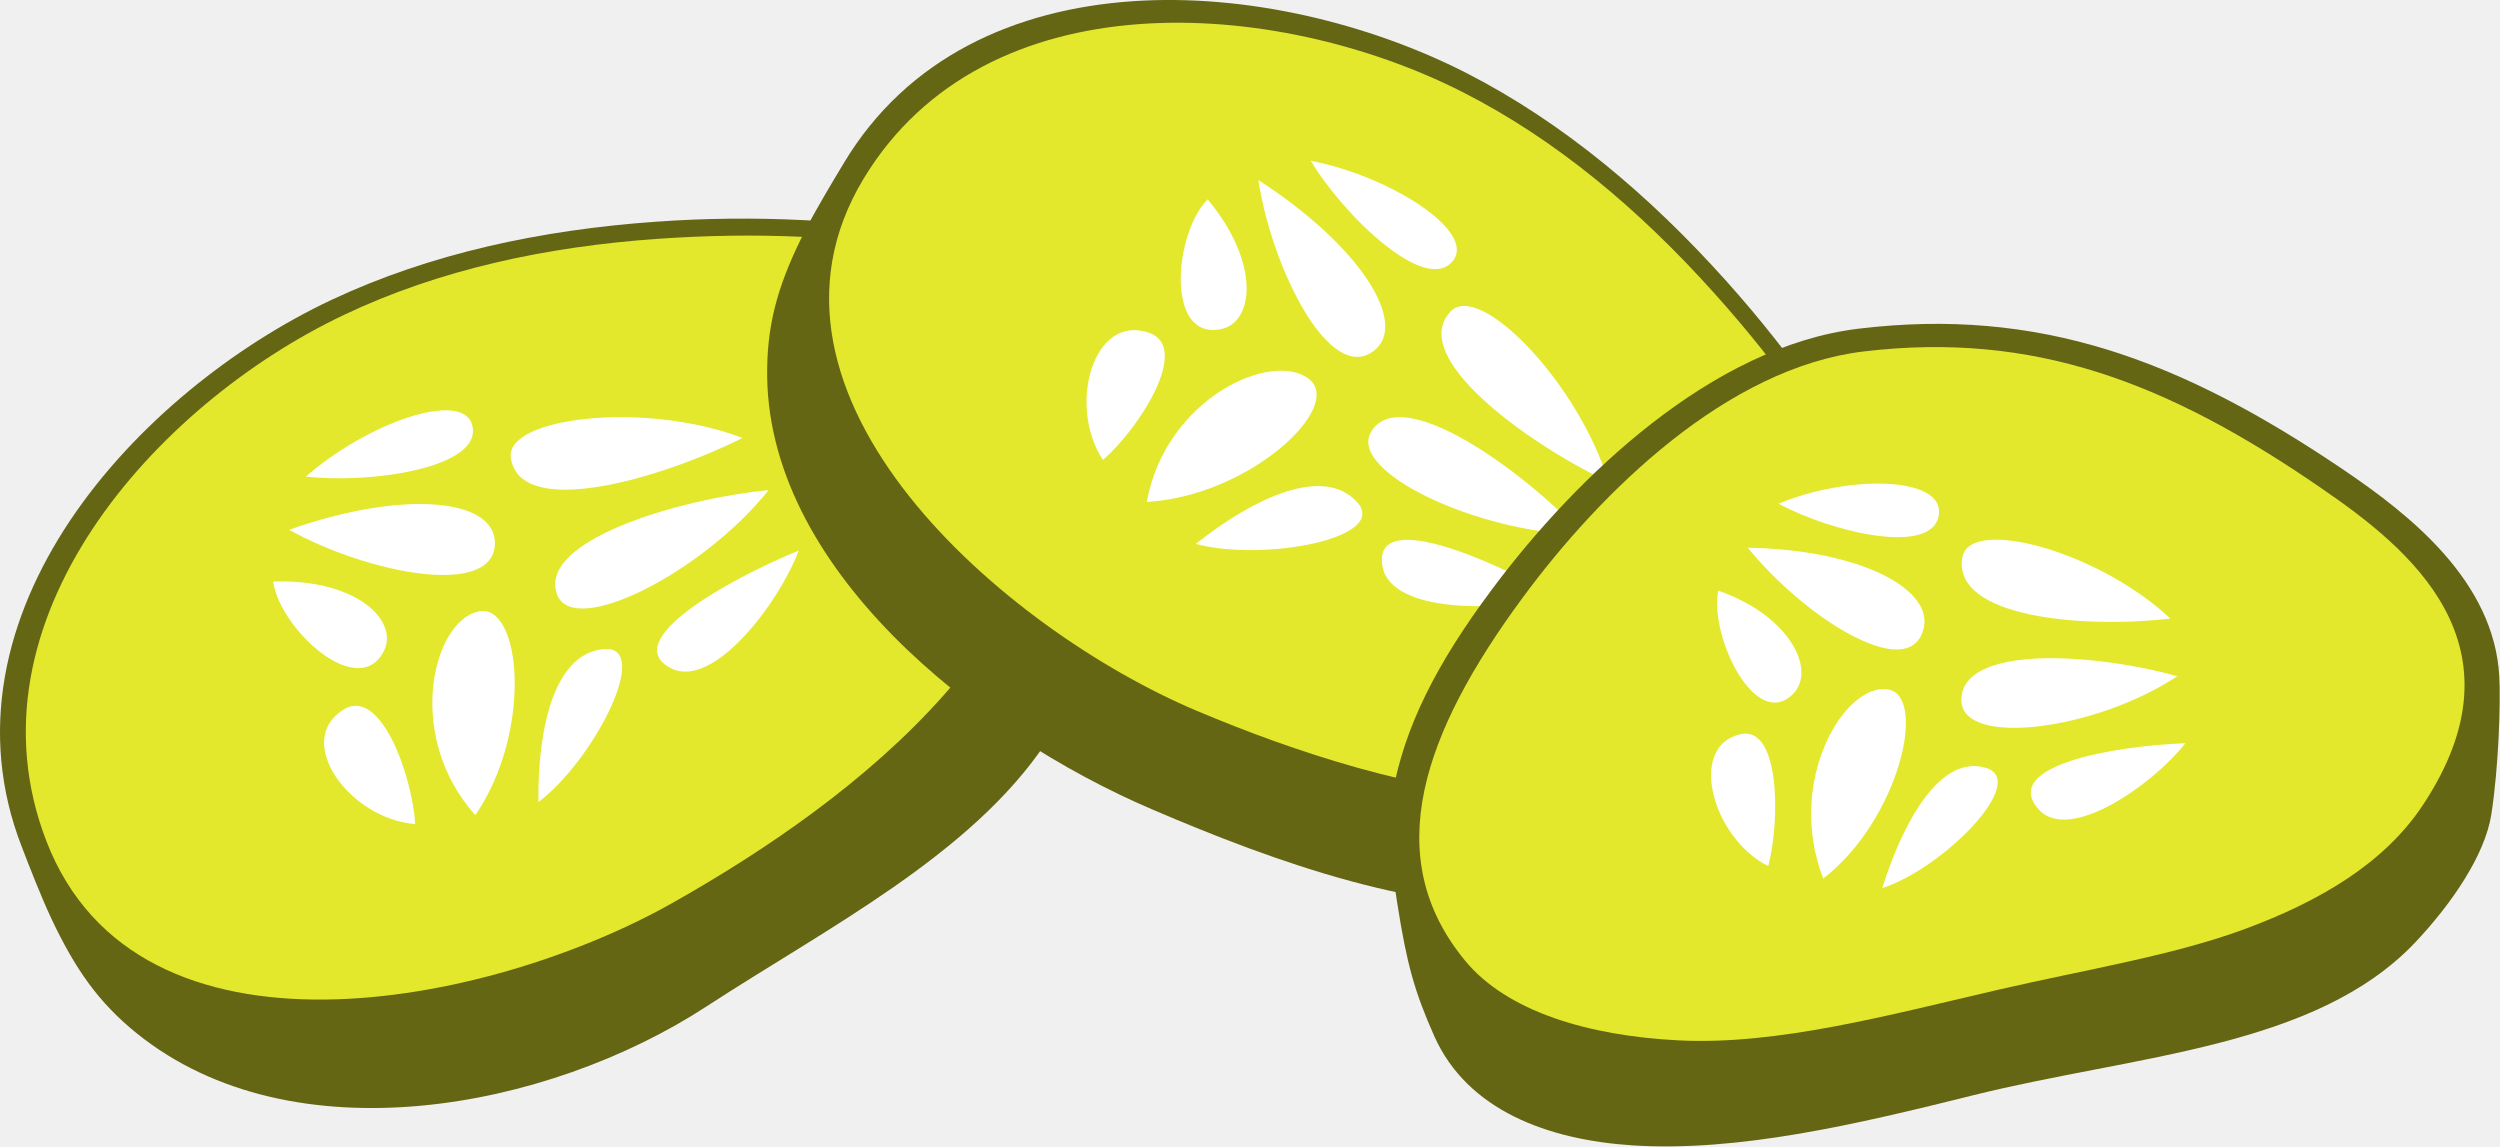
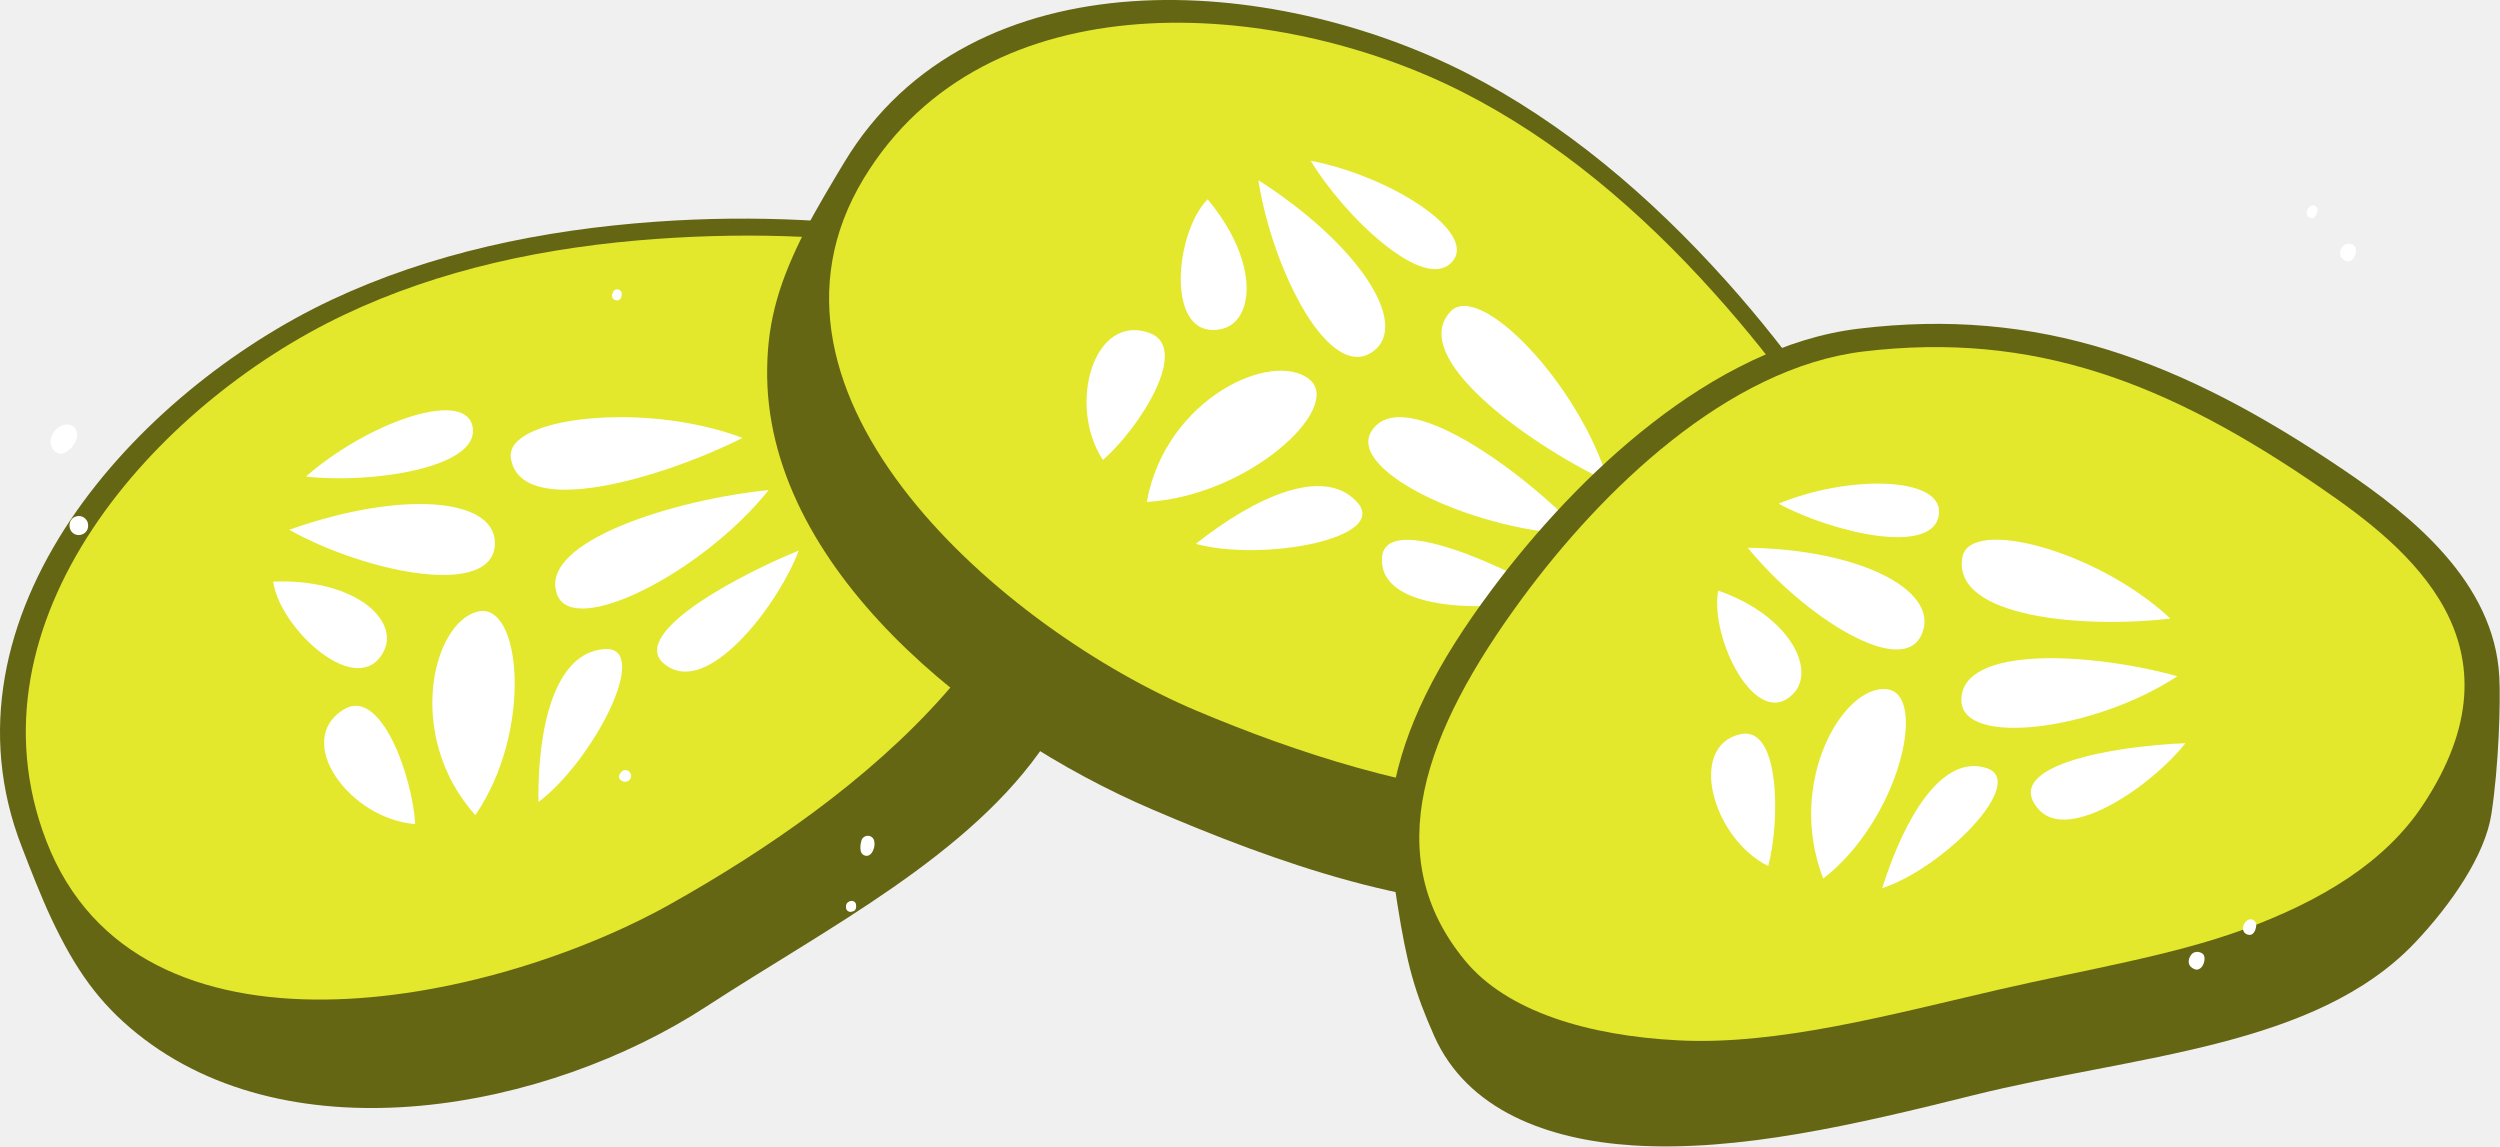
<svg xmlns="http://www.w3.org/2000/svg" version="1.1" id="_x2018_ëîé_x5F_1" x="0px" y="0px" viewBox="0 0 1418.5 650.4" style="enable-background:new 0 0 1418.5 650.4;" xml:space="preserve">
  <style type="text/css">
	.st0{fill-rule:evenodd;clip-rule:evenodd;fill:#DB8B2A;}
	.st1{fill-rule:evenodd;clip-rule:evenodd;fill:#E3E82D;}
	.st2{fill-rule:evenodd;clip-rule:evenodd;fill:#F3C6EF;}
	.st3{fill-rule:evenodd;clip-rule:evenodd;fill:#FDE7FC;}
	.st4{fill-rule:evenodd;clip-rule:evenodd;fill:#A55669;}
	.st5{fill-rule:evenodd;clip-rule:evenodd;fill:#8E3A4F;}
	.st6{fill-rule:evenodd;clip-rule:evenodd;fill:#57271B;}
	.st7{fill-rule:evenodd;clip-rule:evenodd;fill:#7F3C22;}
	.st8{fill-rule:evenodd;clip-rule:evenodd;fill:#FFD140;}
	.st9{fill-rule:evenodd;clip-rule:evenodd;fill:#DB150C;}
	.st10{fill-rule:evenodd;clip-rule:evenodd;fill:#EF442A;}
	.st11{fill-rule:evenodd;clip-rule:evenodd;fill:#B02018;}
	.st12{fill-rule:evenodd;clip-rule:evenodd;fill:#646614;}
	.st13{fill-rule:evenodd;clip-rule:evenodd;fill:#FFFFFF;}
	.st14{fill:#FFFFFF;}
</style>
  <g>
    <path class="st12" d="M29,520.9c-5.6-11.9-12.3-29.1-16.6-40.3C-13.1,415.2,3,350.2,40,295c36.3-54.1,92.7-98.8,148.2-124.9   c56-26.3,118.8-39.7,184-44.3c55.5-4,112.8-1.1,165.2,8.1c28.9,5.1,49.1,22.7,62.6,44.7c18.6,30.5,27.4,77,31.1,99.7   c4.3,26.6,2.9,42.6,0.1,58.7c-5.7,32.7-18.7,55.9-37.5,84.1c-42.6,64-124.3,105.3-192.9,150c-90.4,58.9-235,86.2-323.1,15.3   C56,568.9,42.7,550,29,520.9L29,520.9z" />
    <path class="st1" d="M195.1,178.7C88.2,229.4-21.9,352.2,26.3,477.2c51.9,134.5,251.3,93.5,354.4,35.6   c106.7-60,233.6-158.8,220-293.6c-3.9-38.3-35.5-69.4-66.7-75.6c-50.7-10-106.7-11.9-160.6-8.1   C310.2,139.9,249.3,152.9,195.1,178.7L195.1,178.7z" />
    <path class="st13" d="M305.5,455.1c15.9-12,32-34.3,40.8-53.2c8.8-19,10.2-34.7-3.5-33.6C314.6,370.4,305,412.9,305.5,455.1   L305.5,455.1z M269.7,462.5c-20-22.3-26.1-49.6-24-72.1c2.1-22.5,12.5-40.3,25.4-43.4C295.8,341.1,302.6,414.6,269.7,462.5   L269.7,462.5z M235.6,467.6c-0.8-13.5-5.7-33.1-13-47.6c-7.4-14.6-17.2-24.1-27.8-17.3C166.3,420.6,198.5,464.7,235.6,467.6   L235.6,467.6z M453.2,312.4c-20.8,8.5-46.4,21.5-63,34.1c-16.6,12.7-24.3,25.1-9.4,32.7C404.9,391.4,442.3,341.6,453.2,312.4   L453.2,312.4z M436.1,278.1c-25.7,2.5-58.5,9.7-83.5,20.1c-25,10.4-42.1,23.9-36.5,39.1C325.3,362.3,398.9,324.7,436.1,278.1   L436.1,278.1z M155,330c23.5-0.9,41.3,4.7,52.2,12.5c10.9,7.8,14.8,18,10.8,26.5C203.9,398.3,158.8,357.2,155,330L155,330z    M421.3,248.5c-23.6,11.8-55.1,23.3-81.3,27.6c-26.3,4.3-47.3,1.3-50.1-16C285.9,236.5,366.5,227.5,421.3,248.5L421.3,248.5z    M164.1,300.6c22.4,12.5,51.7,22.2,75.2,24.9c23.6,2.7,41.6-1.7,41.5-17.5C280.7,282.6,228.2,277.9,164.1,300.6L164.1,300.6z    M173.6,270.4c18.1,2.1,43.3,0.9,63.2-3.9c19.9-4.8,34.4-13.2,31.1-25.4C262.3,220.9,208,240.2,173.6,270.4L173.6,270.4z" />
  </g>
  <g>
    <path class="st12" d="M457.1,130.3c6-11.7,15.5-27.5,21.7-37.8c36.1-60.2,97.4-87.2,163.7-91.8c65-4.5,134.8,12.8,189.5,40.7   c55.1,28.2,104.1,69.6,147.7,118.3c37.1,41.4,70,88.5,94.8,135.5c13.7,26,12.1,52.8,3,76.8c-12.7,33.4-46.6,73-62.3,89.8   c-18.4,19.7-28.6,26.6-40.7,33.8c-28.6,16.9-56.8,16-90.6,18.4c-76.7,5.5-160.3-24.8-230.3-54.8   c-99.2-42.4-220.4-137.4-218.3-250.5C435.7,181,442.5,158.9,457.1,130.3L457.1,130.3z" />
    <path class="st1" d="M829.4,52C723.8-1.4,559.3-13.2,490,101.4C415.5,224.7,570,357.3,679,403.3c112.8,47.6,268.6,87.4,366.9-5.9   c27.9-26.5,33.2-70.5,18.9-99c-23.2-46.2-55.9-91.7-92-131.9C930.5,119.3,883,79.1,829.4,52L829.4,52z" />
    <path class="st13" d="M678.5,308.6c19.2,5.2,46.7,4.3,67.1-0.3c20.4-4.7,33.7-13.2,24.4-23.4C751,263.9,711.5,282.4,678.5,308.6   L678.5,308.6z M650.7,284.8c5.3-29.5,23.2-51,42.3-63.2c19.1-12.1,39.5-14.8,49.9-6.4C762.6,231.1,708.7,281.5,650.7,284.8   L650.7,284.8z M625.8,261c10.2-8.9,22.7-24.7,29.7-39.5c7-14.7,8.5-28.3-3.3-32.6C620.5,177.5,605.4,229.9,625.8,261L625.8,261z    M881.7,338c-19.5-11.2-45.4-23.5-65.6-28.9c-20.2-5.4-34.7-3.9-31.6,12.6C789.6,348.2,852,347.3,881.7,338L881.7,338z    M898.3,303.4c-17.7-18.8-43.5-40.3-67-53.7c-23.5-13.4-44.7-18.7-53.2-4.9C764,267.4,838.8,302.6,898.3,303.4L898.3,303.4z    M685.2,113.1c15.1,18.1,21.6,35.5,22.1,48.9c0.5,13.4-5.2,22.8-14.3,24.7C661.2,193.5,666,132.7,685.2,113.1L685.2,113.1z    M912.7,273.6c-23.8-11.5-52.2-29.2-71.7-47.4c-19.5-18.1-30-36.6-18-49.4C839.3,159.2,895.8,217.4,912.7,273.6L912.7,273.6z    M714,102.2c3.9,25.4,14.1,54.4,26.4,74.7c12.3,20.3,26.8,31.8,39.2,22.1C799.6,183.4,771.2,139,714,102.2L714,102.2z M743.7,91.2   c9.4,15.6,25.8,34.8,41.8,47.5c16,12.8,31.5,19.1,39.1,9C837.2,131,788.6,99.9,743.7,91.2L743.7,91.2z" />
  </g>
  <g>
    <path class="st12" d="M792.9,513.1c-3.5-22.4-6.3-43.3-2.7-63.3c6.8-37.1,24.3-72.5,56.5-115.6c47.8-64,124.8-137.7,207.8-147.7   c102.1-12.3,182.5,17.2,275.7,80.4c37.8,25.6,84.9,63.1,87.9,116.9c0.8,14.3-0.3,51.2-4.5,78.2c-3.6,23.3-22.8,51.1-43,72.5   c-56.8,60.2-159.1,64.1-250.8,86.9c-66.5,16.6-133.4,32.3-193.3,28.5c-48.2-3.1-93.9-19.9-112.7-62   C802.6,562.6,798.3,547.3,792.9,513.1L792.9,513.1z" />
    <path class="st1" d="M1057.6,199.4c-77.6,9.2-149.1,79.3-193.7,139.8c-56.3,76.4-81.5,146.8-32.5,206   c23.6,28.6,69.5,42.5,120.9,45.1c56.2,2.9,120-14.5,181.4-28.7c49.8-11.5,98.6-19.3,139-34.1c44.7-16.4,80.5-38.3,101.9-70.5   c60.7-91.3-8.2-146.2-57.5-180C1229.3,216.5,1153.6,188,1057.6,199.4L1057.6,199.4z" />
    <path class="st13" d="M1068,503.9c17.5-5.7,38.3-20.9,51.7-35.6c13.4-14.7,19.4-28.9,7.1-32.6C1101.6,428,1080.4,464.4,1068,503.9   L1068,503.9z M1034.5,498.5c-10.7-27.7-7.7-55.3,1-75.7c8.7-20.3,23.1-33.3,35.3-31.7C1094.1,394.1,1077.7,465.1,1034.5,498.5   L1034.5,498.5z M1003.3,491.4c3.4-12.8,5.1-32.8,3.1-49c-2-16.1-7.6-28.4-19-25.8C957.2,423.6,971.9,475.9,1003.3,491.4   L1003.3,491.4z M1240,421.7c-20.7,0.8-46.9,4-65.3,10.1c-18.3,6.1-28.8,15-18.1,27.3C1173.8,478.8,1221.6,445.2,1240,421.7   L1240,421.7z M1235.4,383.7c-23.1-6.5-53.9-11.1-78.8-10.1c-24.9,1.1-44,7.8-43.7,23.9C1113.4,424.1,1188.9,414.4,1235.4,383.7   L1235.4,383.7z M974.9,335.1c20.8,7.3,34.5,18.6,41.6,29.7c7.1,11.1,7.4,21.9,1.3,28.5C996.7,415.8,969.9,361.8,974.9,335.1   L974.9,335.1z M1231.5,351c-24.1,2.8-55.1,2.8-79.3-2.3c-24.2-5.1-41.6-15.1-38.8-32.3C1117.3,292.9,1190.3,312.4,1231.5,351   L1231.5,351z M991.7,310.8c15.8,19.4,38.2,38.6,58,49.2c19.7,10.6,36.7,12.8,41.4-2C1098.8,334.3,1054.5,311.7,991.7,310.8   L991.7,310.8z M1009.2,285.8c15.1,8.2,37.5,15.8,56.2,18.2c18.8,2.4,34-0.4,34.8-13C1101.5,270.2,1048.3,269.5,1009.2,285.8   L1009.2,285.8z" />
  </g>
+   <path class="st13" d="M1249.6,541c-2.1-1.4-4.8-1.2-6.3,0.7c-0.5,0.7-1.3,2-1.4,3.3c-0.3,2.5,1.2,4.1,3.5,5c1.7,0.6,3.6-0.5,4.6-2.5  C1251.1,545.3,1251.3,542.1,1249.6,541z" />
+   <path class="st13" d="M1278.6,522.1c-1.4-0.9-3-0.5-4.2,0.7c-0.7,0.7-1.3,1.7-1.5,2.6c-0.3,0.8-0.3,1.5-0.2,2.1  c0.3,1.5,1.4,2.5,2.6,2.8c1.8,0.5,3-0.1,4-1.9c0.8-1.5,0.9-3.2,0.9-3.9C1280,523.4,1279.5,522.6,1278.6,522.1z" />
+   <path class="st13" d="M482.9,511.2c-1.4,0.2-2,0.9-2.5,1.5c-0.4,0.7-0.5,1.7-0.3,2.8c0.3,1.3,1.7,2.2,3.1,1.8c1-0.3,1.8-0.3,2.3-1.5  c0.4-0.8,0.3-1.8,0.2-2.6C485.6,512,484.3,511,482.9,511.2z" />
+   <path class="st13" d="M352.3,169.1c0.5-1.1,0.5-2.4,0.5-2.8c-0.3-1.4-1.6-2.3-3-2.1c-0.6,0.1-1.3,0.4-1.8,1.2  c-0.3,0.5-0.6,1.5-0.7,1.9c-0.3,1.4,0.6,2.7,2,3C350.9,170.8,351.8,170.1,352.3,169.1z" />
+   <path class="st13" d="M493.2,474.3c-1.6-0.3-2.9,0.2-3.9,1.5c-0.7,0.9-1.5,4.6-0.9,7.1c0.4,1.6,1.4,2.3,2.5,2.6c1,0.3,2.1,0,3-0.8  c0.9-0.7,1.7-2.3,2.1-4c0.4-1.8,0.2-3.6-0.4-4.7C495,475.1,494.2,474.5,493.2,474.3z" />
+   <path class="st13" d="M46.8,293.2c-1-0.4-2.2-0.6-3.5-0.2c-0.6,0.2-2.1,0.5-3.2,2.5c-0.6,1.1-0.8,2.3-0.6,3.4  c0.2,2.6,2.4,4.7,5.2,4.7c1.7,0,3.6-0.9,4.6-2.6c0.7-1.2,1-2.8,0.4-4.8C49,294.5,47.8,293.7,46.8,293.2z" />
+   <path class="st13" d="M335.3,238.4c-2.1-0.1-4,0.7-4.5,3.2c-0.1,0.7-0.1,1.4,0.1,2.2c0.7,2.1,3.1,3.3,5.3,2.6l0.1,0  c1.5-0.3,2.3-1.4,2.6-2.5c0.3-1.1,0.3-2.2,0.2-2.3C338.8,239.6,337.3,238.4,335.3,238.4z" />
+   <path class="st13" d="M43.7,248.1c0.3-2.7-0.4-6.5-4.5-7.1c-2.4-0.4-4.9,0.4-6.9,2.2c-2.6,2.3-4.1,6-3.6,8.8c0.2,1,1.4,3.5,2.9,4.5  c1.7,1.2,3.6,1.3,5.4,0.2c0.4-0.2,0.8-0.5,1.2-0.8C40.9,254.2,43.3,250.8,43.7,248.1z" />
+   <path class="st13" d="M354.2,437c-1.5,0.3-2.9,2.3-3,3.7c0,0.6,0.2,1.7,1.9,2.5c1.7,0.9,3.8,0.2,4.6-1.4c0.3-0.6,0.4-1.2,0.4-1.8  C357.6,437.4,355.6,436.7,354.2,437z" />
+   <path class="st13" d="M1335.5,139.2c-2.1-1.4-4.8-1.2-6.3,0.7c-0.5,0.7-1.3,2-1.4,3.3c-0.3,2.5,1.2,4.1,3.5,5  c1.7,0.6,3.6-0.5,4.6-2.5C1337,143.5,1337.3,140.4,1335.5,139.2z" />
+   <path class="st13" d="M1314.9,118.8c-0.1-0.8-0.5-1.5-1.2-1.9c-1.2-0.7-2.4-0.4-3.4,0.6c-0.6,0.6-1,1.4-1.3,2.1  c-0.2,0.7-0.3,1.3-0.2,1.7c0.2,1.2,1.2,2.1,2.1,2.3c1.5,0.4,2.5-0.1,3.3-1.6C1314.8,120.8,1315,119.3,1314.9,118.8z" />
</svg>
